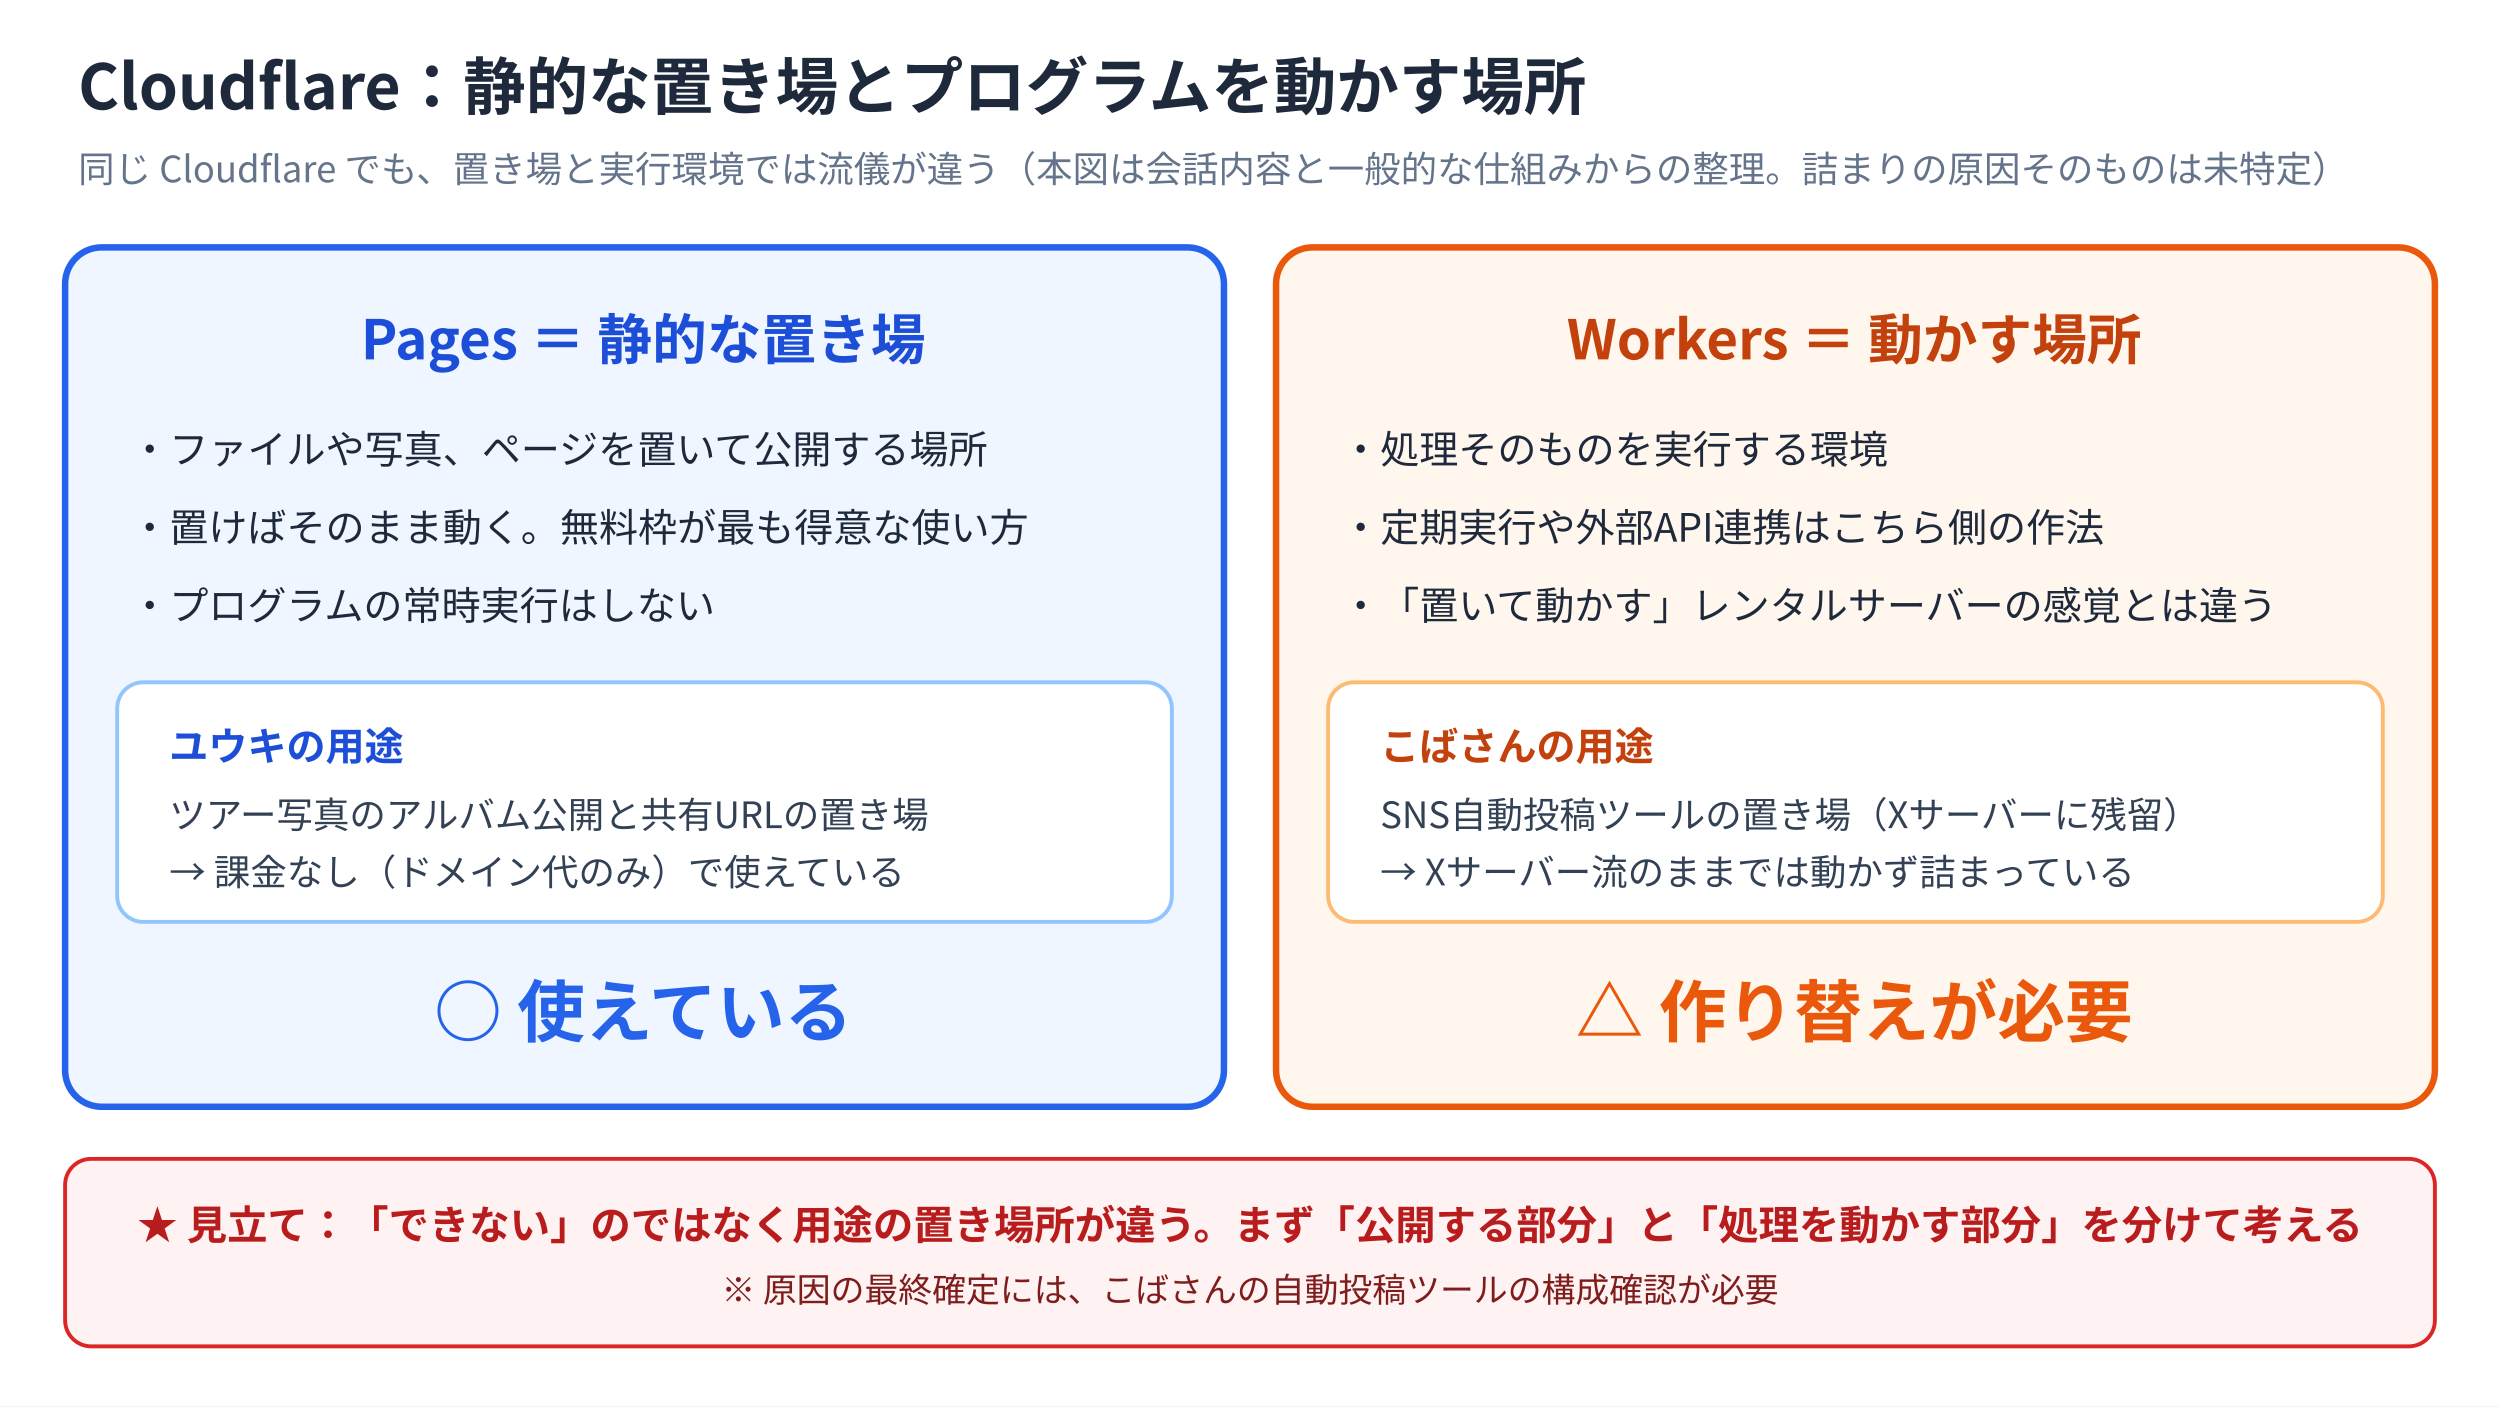
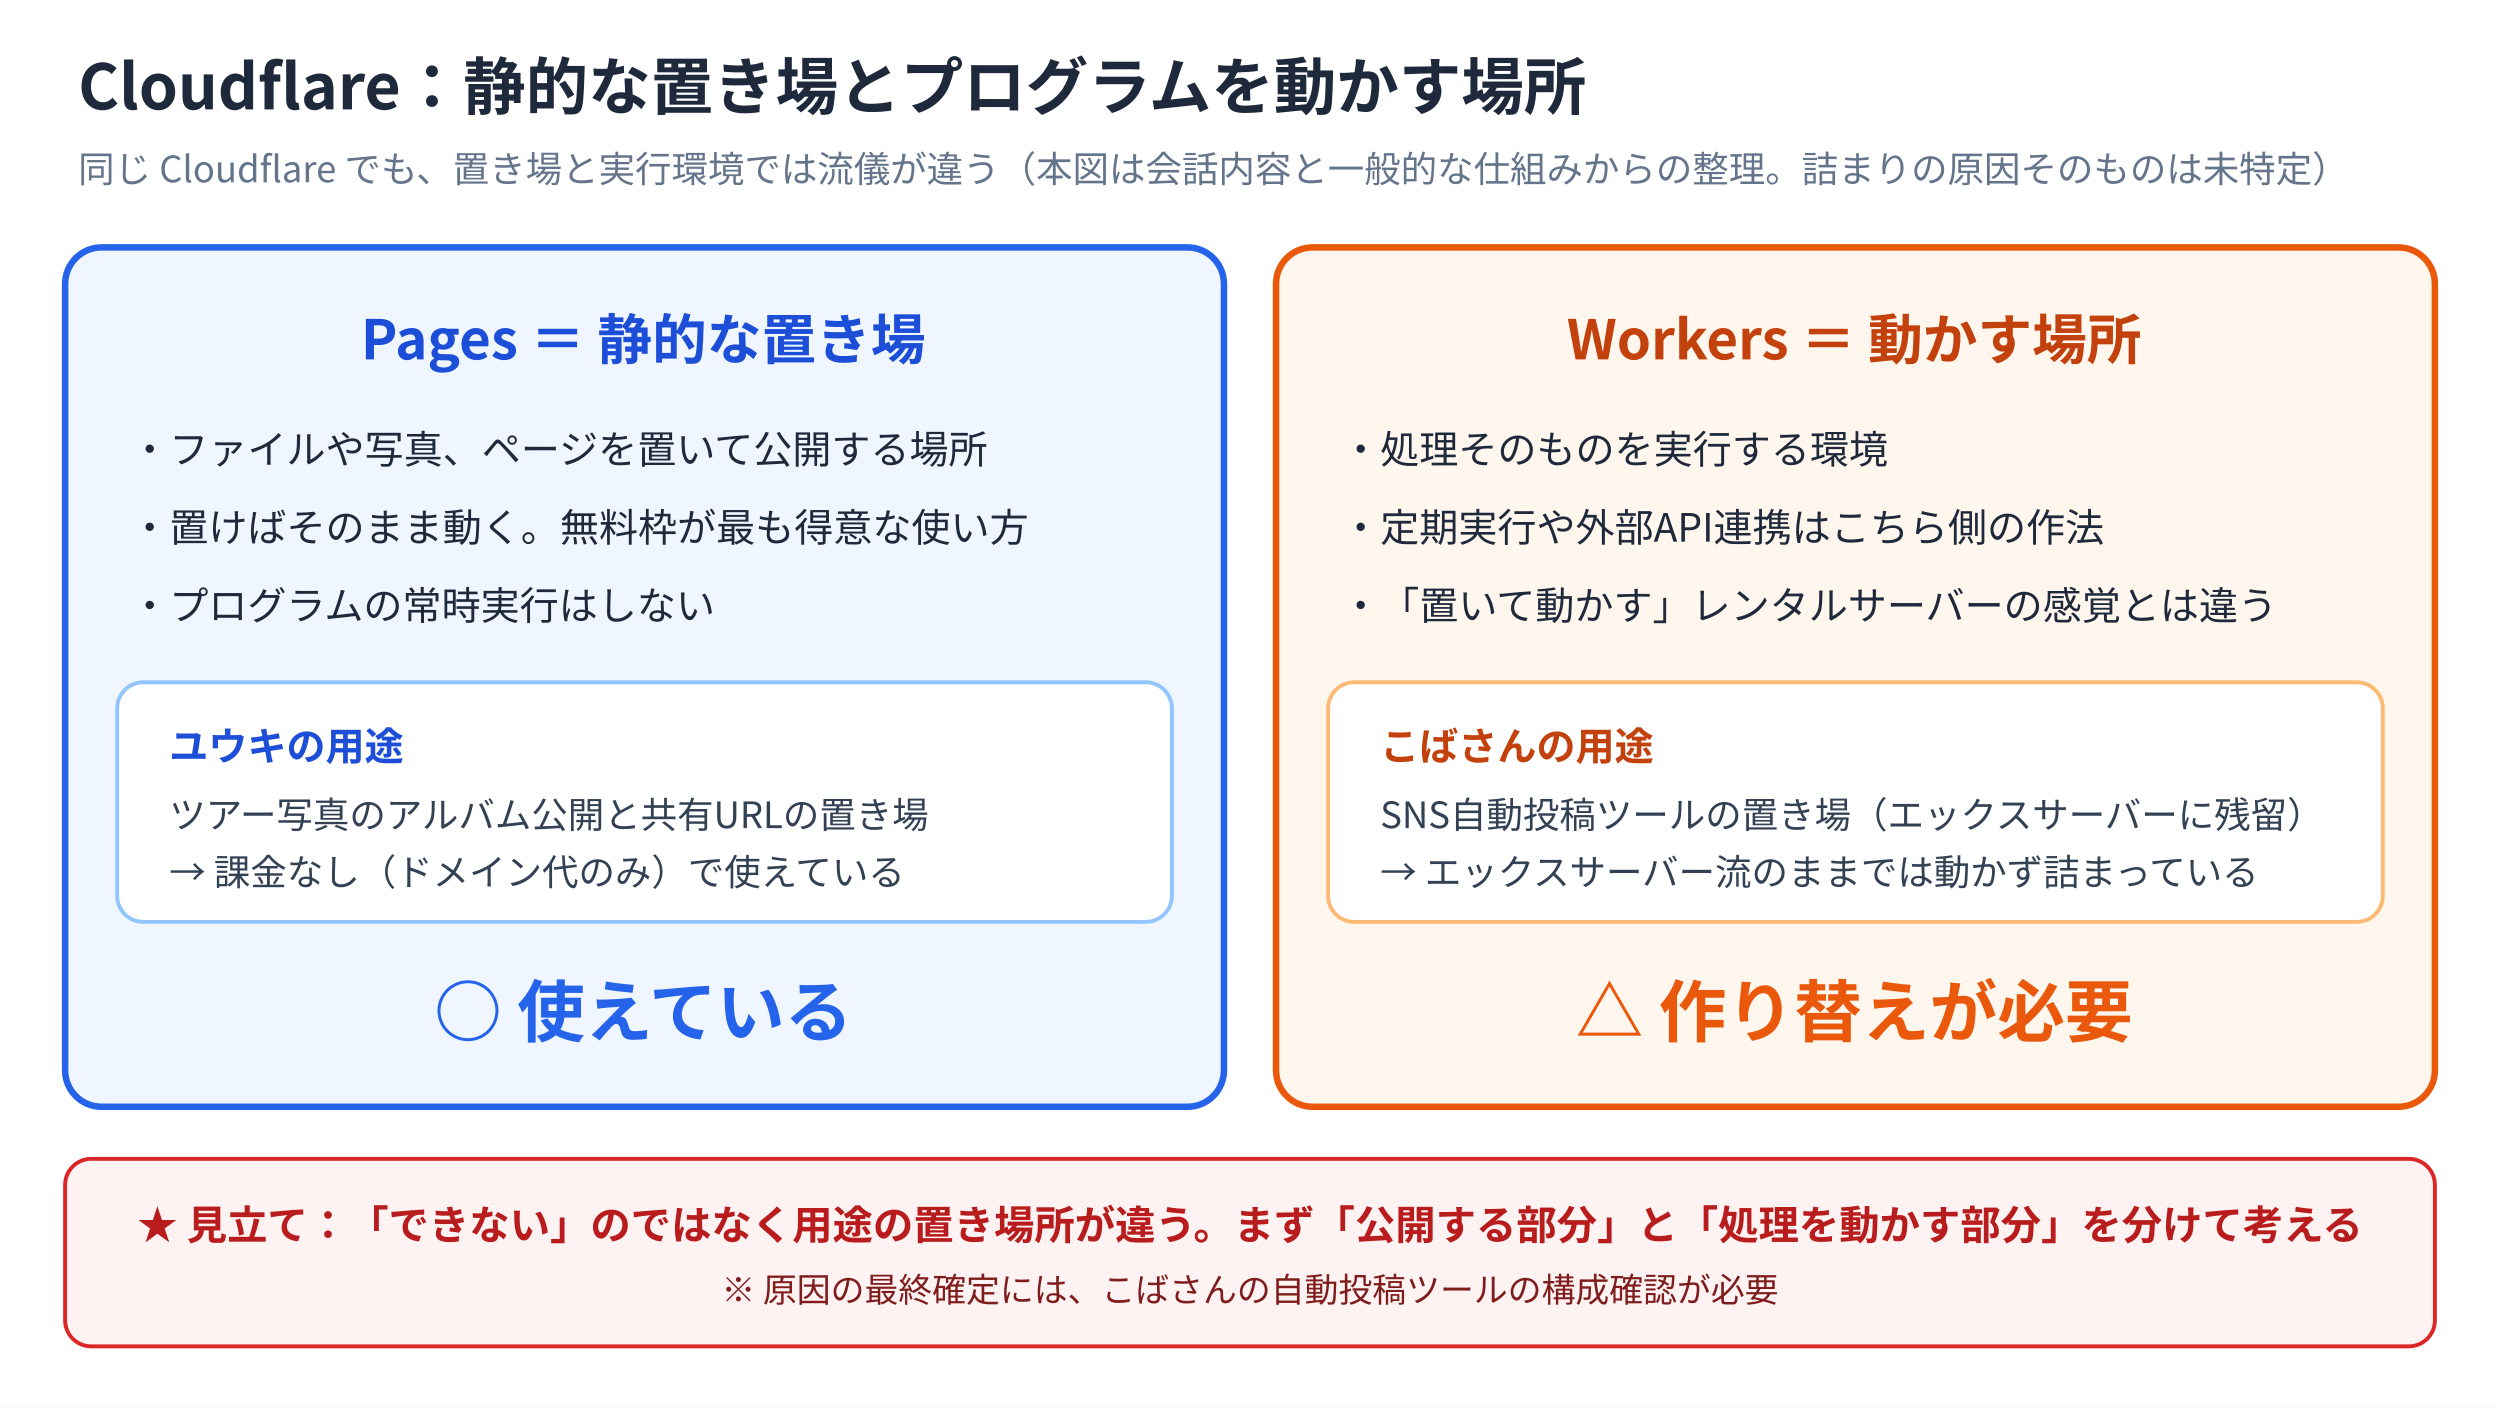
<svg xmlns="http://www.w3.org/2000/svg" width="960" height="540" viewBox="0 0 960 540" font-family="'Noto Sans CJK JP','Hiragino Sans',sans-serif">
  <rect x="0" y="0" width="960" height="540" fill="#ffffff" />
  <text x="30" y="42" font-size="24" font-weight="bold" fill="#1e293b">Cloudflare：静的な置き場とプログラムを動かす場所</text>
  <text x="30" y="70" font-size="14" fill="#64748b">同じ Cloudflare でも、置き場と実行環境では流儀が違う（本図は会話内容と一般的な仕組みからの整理。詰まりの原因そのものは未特定）</text>
  <rect x="25" y="95" width="445" height="330" rx="14" fill="#eff6ff" stroke="#2563eb" stroke-width="2.5" />
  <text x="247" y="138" font-size="21" font-weight="bold" fill="#1d4ed8" text-anchor="middle">Pages ＝ 静的な置き場</text>
  <text x="50" y="178" font-size="15" fill="#1e293b">・ファイルや写真、ページを置いて公開する場所</text>
  <text x="50" y="208" font-size="15" fill="#1e293b">・置けばそのまま動く。無料枠が最も得意な使い方</text>
  <text x="50" y="238" font-size="15" fill="#1e293b">・プログラムの常時実行はしない</text>
  <rect x="45" y="262" width="405" height="92" rx="10" fill="#ffffff" stroke="#93c5fd" stroke-width="1.5" />
  <text x="65" y="292" font-size="15" font-weight="bold" fill="#1d4ed8">ユウキの用途</text>
  <text x="65" y="318" font-size="14" fill="#334155">ツアー写真のアルバム公開と共有URLの置き場</text>
  <text x="65" y="340" font-size="14" fill="#334155">→ 課金なし（ドメイン代のみ）で使えている</text>
  <text x="247" y="398" font-size="26" font-weight="bold" fill="#2563eb" text-anchor="middle">○ 使えている</text>
  <rect x="490" y="95" width="445" height="330" rx="14" fill="#fff7ed" stroke="#ea580c" stroke-width="2.5" />
  <text x="712" y="138" font-size="21" font-weight="bold" fill="#c2410c" text-anchor="middle">Workers ＝ 動かす場所</text>
  <text x="515" y="178" font-size="15" fill="#1e293b">・処理そのものを実行する環境</text>
  <text x="515" y="208" font-size="15" fill="#1e293b">・定期実行や外部API連携はこちら側の作法</text>
  <text x="515" y="238" font-size="15" fill="#1e293b">・「置いて動かす」レンタルサーバーの感覚とは違う</text>
  <rect x="510" y="262" width="405" height="92" rx="10" fill="#ffffff" stroke="#fdba74" stroke-width="1.5" />
  <text x="530" y="292" font-size="15" font-weight="bold" fill="#c2410c">こばさんの用途</text>
-   <text x="530" y="318" font-size="14" fill="#334155">SNS自動投稿ツールの置き場（Xサーバーに残留）</text>
-   <text x="530" y="340" font-size="14" fill="#334155">→ Xサーバー流のままでは動かず詰まっている</text>
+   <text x="530" y="318" font-size="14" fill="#334155">SNS自動投稿ツールの置き場（エックスサーバーに残留）</text>
+   <text x="530" y="340" font-size="14" fill="#334155">→ エックスサーバー流のままでは動かず詰まっている</text>
  <text x="712" y="398" font-size="26" font-weight="bold" fill="#ea580c" text-anchor="middle">△ 作り替えが必要</text>
  <rect x="25" y="445" width="910" height="72" rx="10" fill="#fef2f2" stroke="#dc2626" stroke-width="1.5" />
  <text x="480" y="476" font-size="15.5" font-weight="bold" fill="#b91c1c" text-anchor="middle">★ 見立て：「できない」のではなく用途の置き場所が違う。まず「公開する部分」と「処理を動かす部分」を分けて考える</text>
  <text x="480" y="500" font-size="13" fill="#7f1d1d" text-anchor="middle">※ 原因の最終確定には、こばさんの自動投稿ツールの構成確認が必要</text>
</svg>
